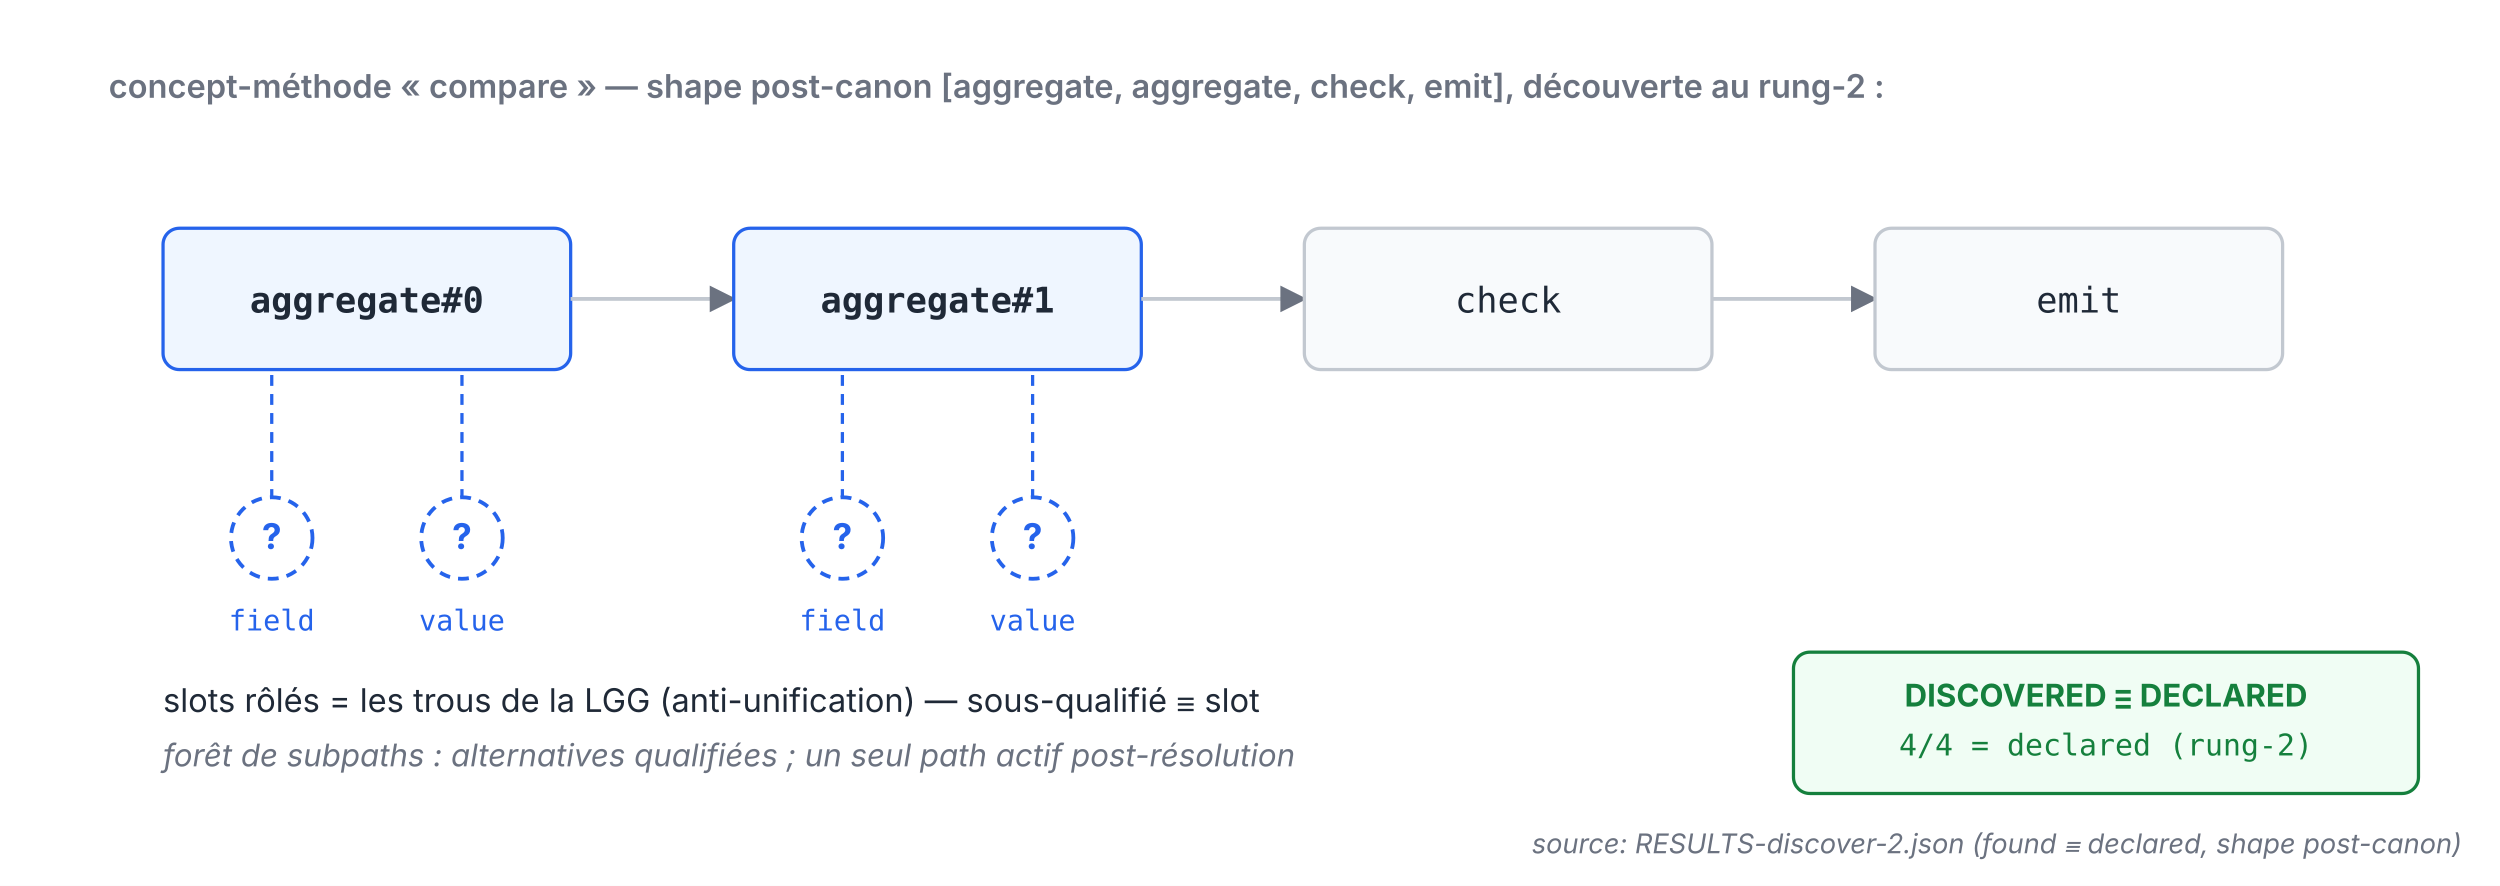
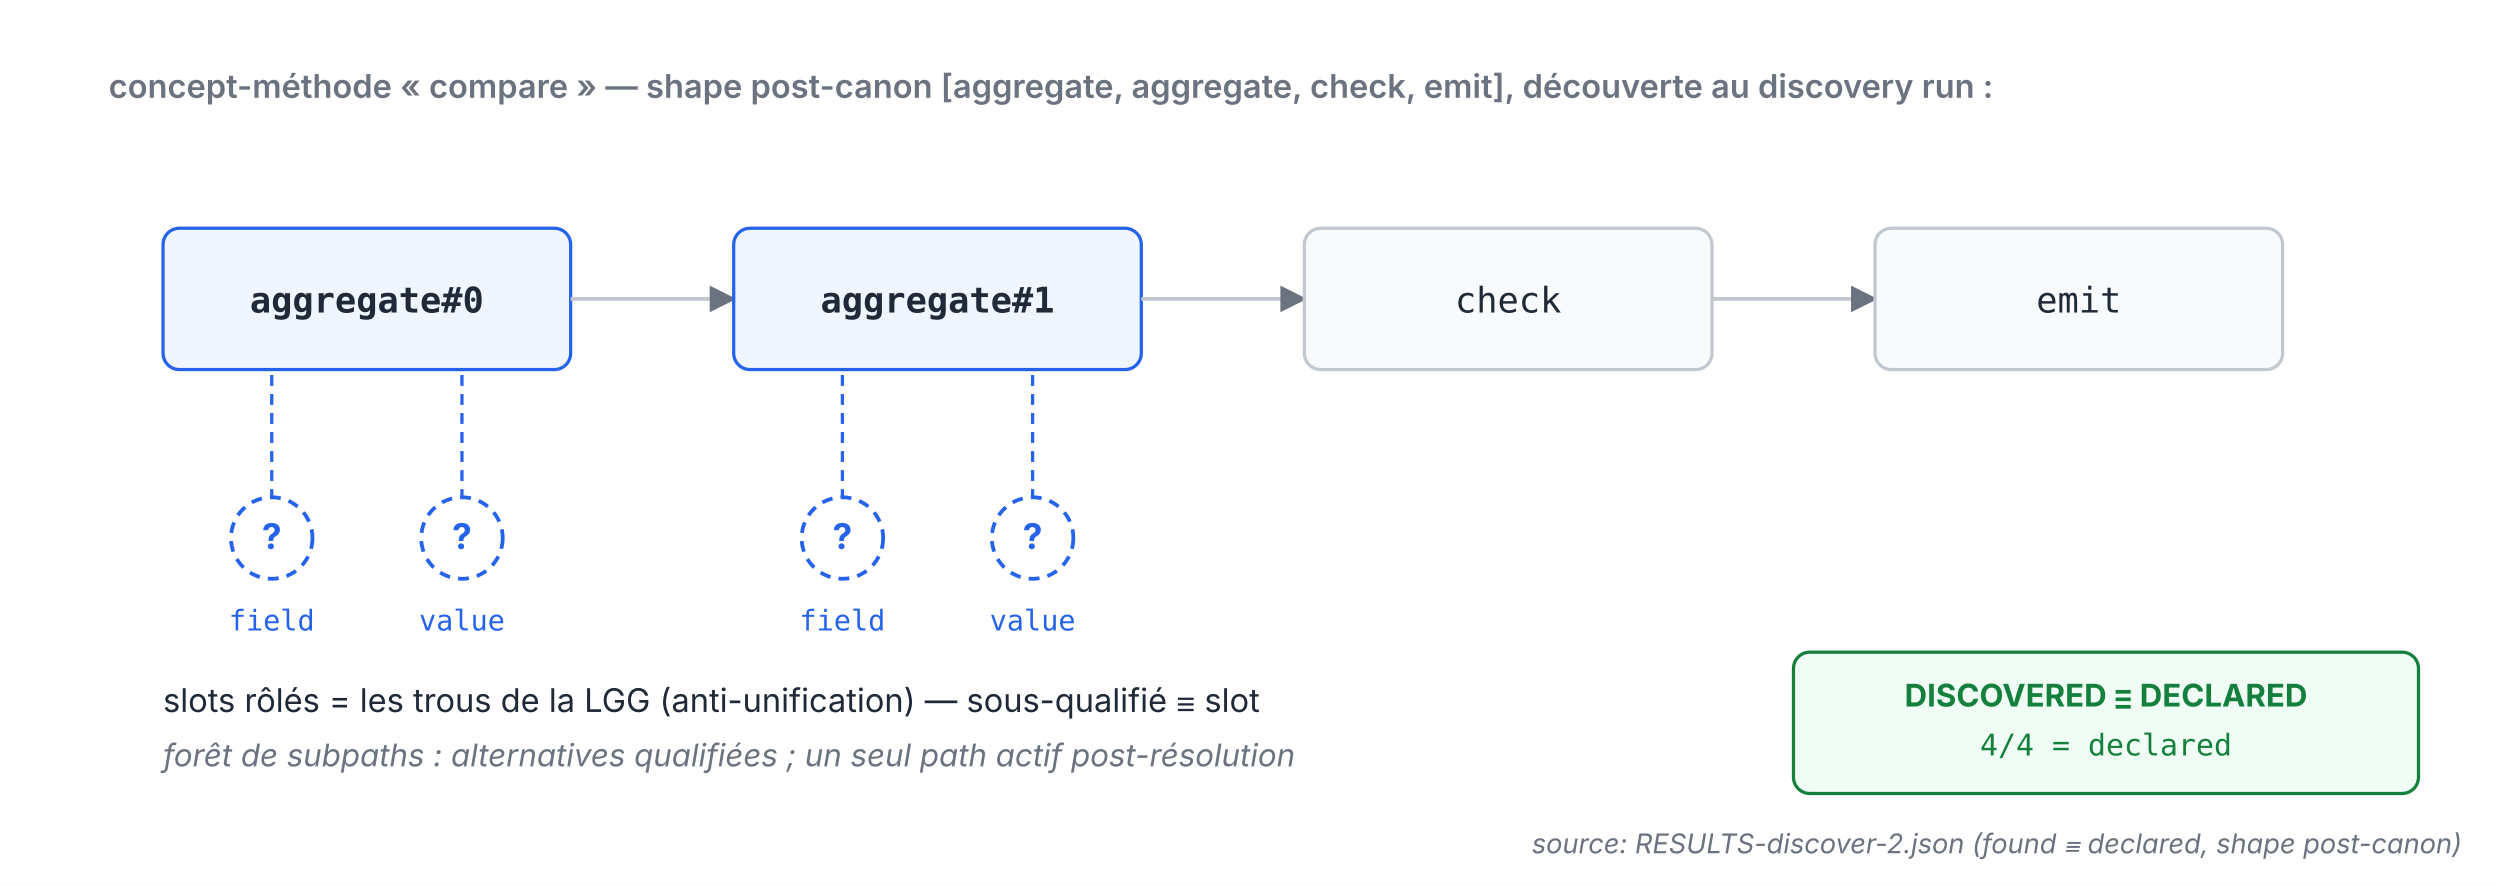
<svg xmlns="http://www.w3.org/2000/svg" viewBox="0 0 920 326" font-family="Inter,'Segoe UI',Helvetica,Arial,sans-serif">
  <defs>
    <marker id="arr" viewBox="0 0 10 10" refX="9" refY="5" markerWidth="7" markerHeight="7" orient="auto-start-reverse">
      <path d="M0,0 L10,5 L0,10 z" fill="#6b7280" />
    </marker>
  </defs>
  <rect width="920" height="326" fill="white" />
-   <text x="40" y="36" font-size="12" fill="#6b7280" text-anchor="start" font-weight="600" font-style="normal" font-family="inherit">concept-méthode « compare » — shape post-canon [aggregate, aggregate, check, emit], découverte au rung-2 :</text>
+   <text x="40" y="36" font-size="12" fill="#6b7280" text-anchor="start" font-weight="600" font-style="normal" font-family="inherit">concept-méthode « compare » — shape post-canon [aggregate, aggregate, check, emit], découverte au discovery run :</text>
  <rect x="60" y="84" width="150" height="52" rx="6" fill="#eff6ff" stroke="#2563eb" stroke-width="1.2" />
  <text x="135" y="115" font-size="13" fill="#1f2937" text-anchor="middle" font-weight="700" font-style="normal" font-family="ui-monospace,Consolas,Menlo,monospace">aggregate#0</text>
  <line x1="210" y1="110" x2="270" y2="110" stroke="#c2c8d0" stroke-width="1.4" marker-end="url(#arr)" />
  <rect x="270" y="84" width="150" height="52" rx="6" fill="#eff6ff" stroke="#2563eb" stroke-width="1.2" />
  <text x="345" y="115" font-size="13" fill="#1f2937" text-anchor="middle" font-weight="700" font-style="normal" font-family="ui-monospace,Consolas,Menlo,monospace">aggregate#1</text>
  <line x1="420" y1="110" x2="480" y2="110" stroke="#c2c8d0" stroke-width="1.4" marker-end="url(#arr)" />
  <rect x="480" y="84" width="150" height="52" rx="6" fill="#f8fafc" stroke="#c2c8d0" stroke-width="1.2" />
  <text x="555" y="115" font-size="13" fill="#1f2937" text-anchor="middle" font-weight="400" font-style="normal" font-family="ui-monospace,Consolas,Menlo,monospace">check</text>
  <line x1="630" y1="110" x2="690" y2="110" stroke="#c2c8d0" stroke-width="1.4" marker-end="url(#arr)" />
  <rect x="690" y="84" width="150" height="52" rx="6" fill="#f8fafc" stroke="#c2c8d0" stroke-width="1.2" />
  <text x="765" y="115" font-size="13" fill="#1f2937" text-anchor="middle" font-weight="400" font-style="normal" font-family="ui-monospace,Consolas,Menlo,monospace">emit</text>
  <line x1="100" y1="184" x2="100" y2="136" stroke="#2563eb" stroke-width="1.2" stroke-dasharray="4 3" />
  <circle cx="100" cy="198" r="15" fill="white" stroke="#2563eb" stroke-dasharray="4 3" stroke-width="1.4" />
  <text x="100" y="202" font-size="13" fill="#2563eb" text-anchor="middle" font-weight="700" font-style="normal" font-family="inherit">?</text>
  <text x="100" y="232" font-size="10.5" fill="#2563eb" text-anchor="middle" font-weight="normal" font-style="normal" font-family="ui-monospace,Consolas,Menlo,monospace">field</text>
  <line x1="170" y1="184" x2="170" y2="136" stroke="#2563eb" stroke-width="1.2" stroke-dasharray="4 3" />
  <circle cx="170" cy="198" r="15" fill="white" stroke="#2563eb" stroke-dasharray="4 3" stroke-width="1.4" />
  <text x="170" y="202" font-size="13" fill="#2563eb" text-anchor="middle" font-weight="700" font-style="normal" font-family="inherit">?</text>
  <text x="170" y="232" font-size="10.5" fill="#2563eb" text-anchor="middle" font-weight="normal" font-style="normal" font-family="ui-monospace,Consolas,Menlo,monospace">value</text>
  <line x1="310" y1="184" x2="310" y2="136" stroke="#2563eb" stroke-width="1.2" stroke-dasharray="4 3" />
  <circle cx="310" cy="198" r="15" fill="white" stroke="#2563eb" stroke-dasharray="4 3" stroke-width="1.4" />
  <text x="310" y="202" font-size="13" fill="#2563eb" text-anchor="middle" font-weight="700" font-style="normal" font-family="inherit">?</text>
  <text x="310" y="232" font-size="10.5" fill="#2563eb" text-anchor="middle" font-weight="normal" font-style="normal" font-family="ui-monospace,Consolas,Menlo,monospace">field</text>
  <line x1="380" y1="184" x2="380" y2="136" stroke="#2563eb" stroke-width="1.2" stroke-dasharray="4 3" />
  <circle cx="380" cy="198" r="15" fill="white" stroke="#2563eb" stroke-dasharray="4 3" stroke-width="1.4" />
  <text x="380" y="202" font-size="13" fill="#2563eb" text-anchor="middle" font-weight="700" font-style="normal" font-family="inherit">?</text>
  <text x="380" y="232" font-size="10.5" fill="#2563eb" text-anchor="middle" font-weight="normal" font-style="normal" font-family="ui-monospace,Consolas,Menlo,monospace">value</text>
  <text x="60" y="262" font-size="12" fill="#1f2937" text-anchor="start" font-weight="normal" font-style="normal" font-family="inherit">slots rôlés = les trous de la LGG (anti-unification) — sous-qualifié ≡ slot</text>
  <text x="60" y="282" font-size="11.5" fill="#6b7280" text-anchor="start" font-weight="normal" font-style="italic" font-family="inherit">forêt de subpaths : alternatives qualifiées ; un seul path actif post-résolution</text>
  <rect x="660" y="240" width="230" height="52" rx="6" fill="#f0fdf4" stroke="#15803d" stroke-width="1.2" />
  <text x="775" y="260" font-size="11.5" fill="#15803d" text-anchor="middle" font-weight="700" font-style="normal" font-family="inherit">DISCOVERED ≡ DECLARED</text>
-   <text x="775" y="278" font-size="11" fill="#15803d" text-anchor="middle" font-weight="normal" font-style="normal" font-family="ui-monospace,Consolas,Menlo,monospace">4/4 = declared (rung-2)</text>
+   <text x="775" y="278" font-size="11" fill="#15803d" text-anchor="middle" font-weight="normal" font-style="normal" font-family="ui-monospace,Consolas,Menlo,monospace">4/4 = declared</text>
  <text x="906" y="314" font-size="10" fill="#6b7280" text-anchor="end" font-weight="normal" font-style="italic" font-family="inherit">source: RESULTS-discover-2.json (found ≡ declared, shape post-canon)</text>
</svg>
